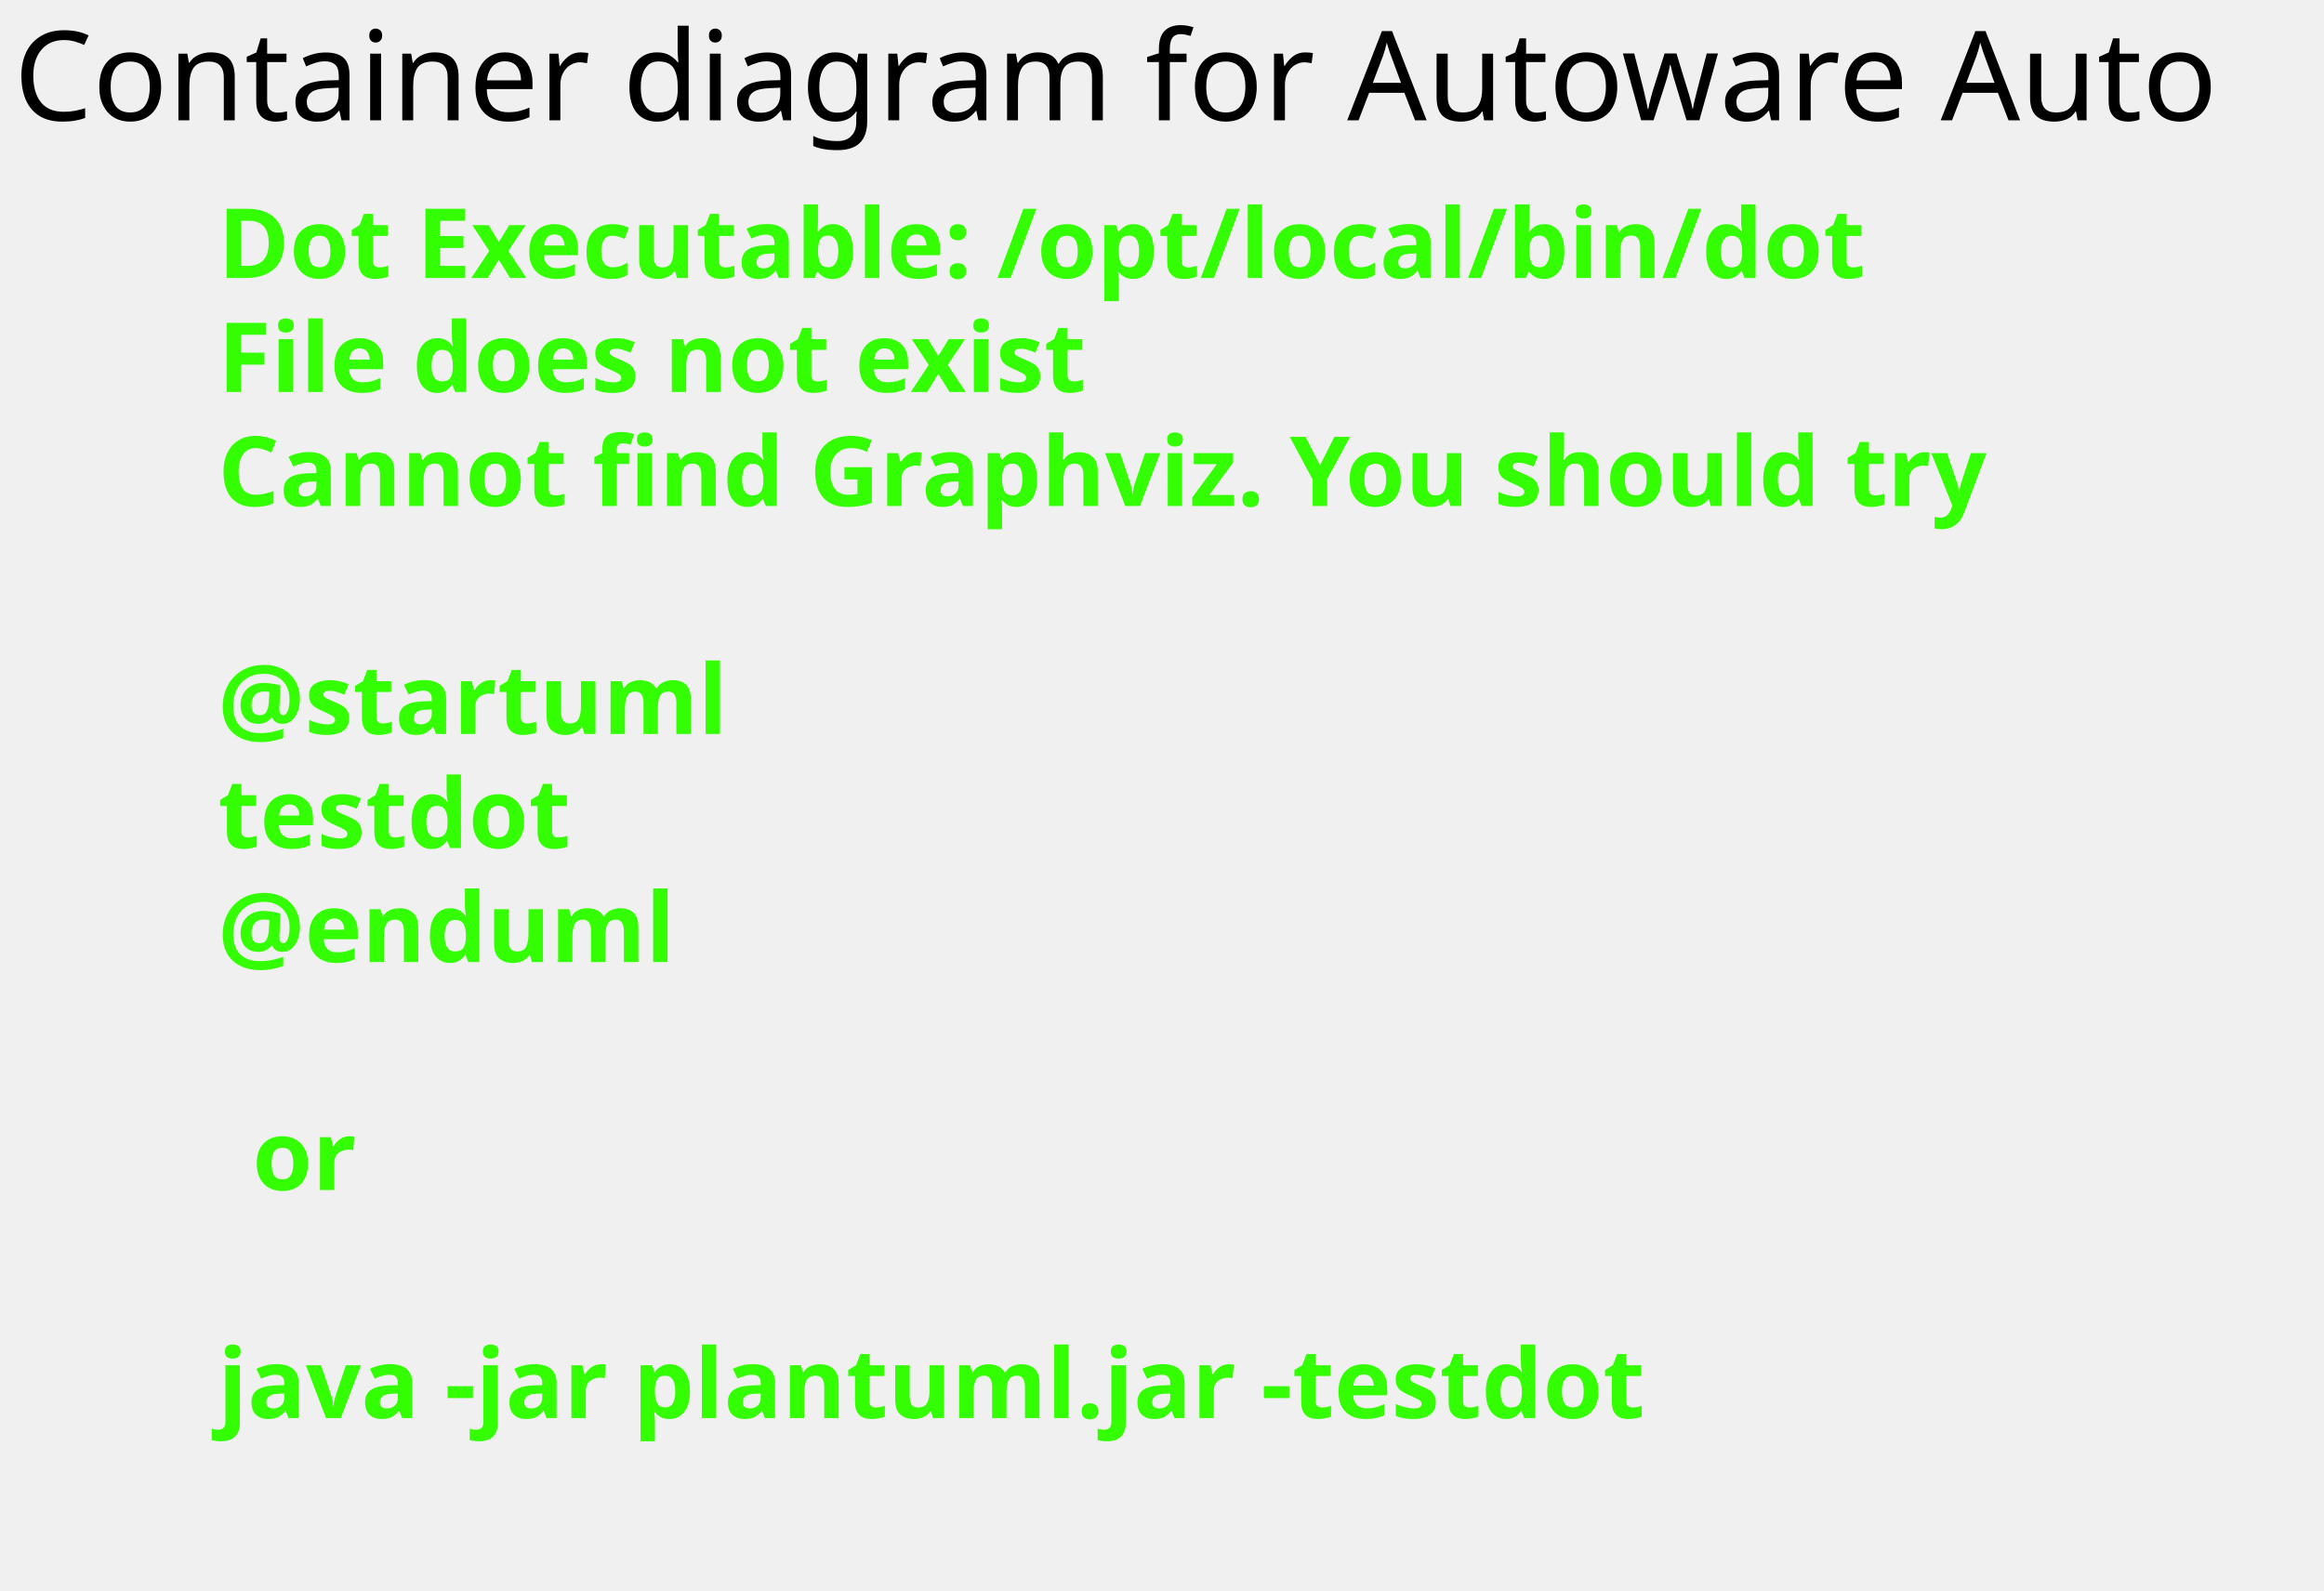
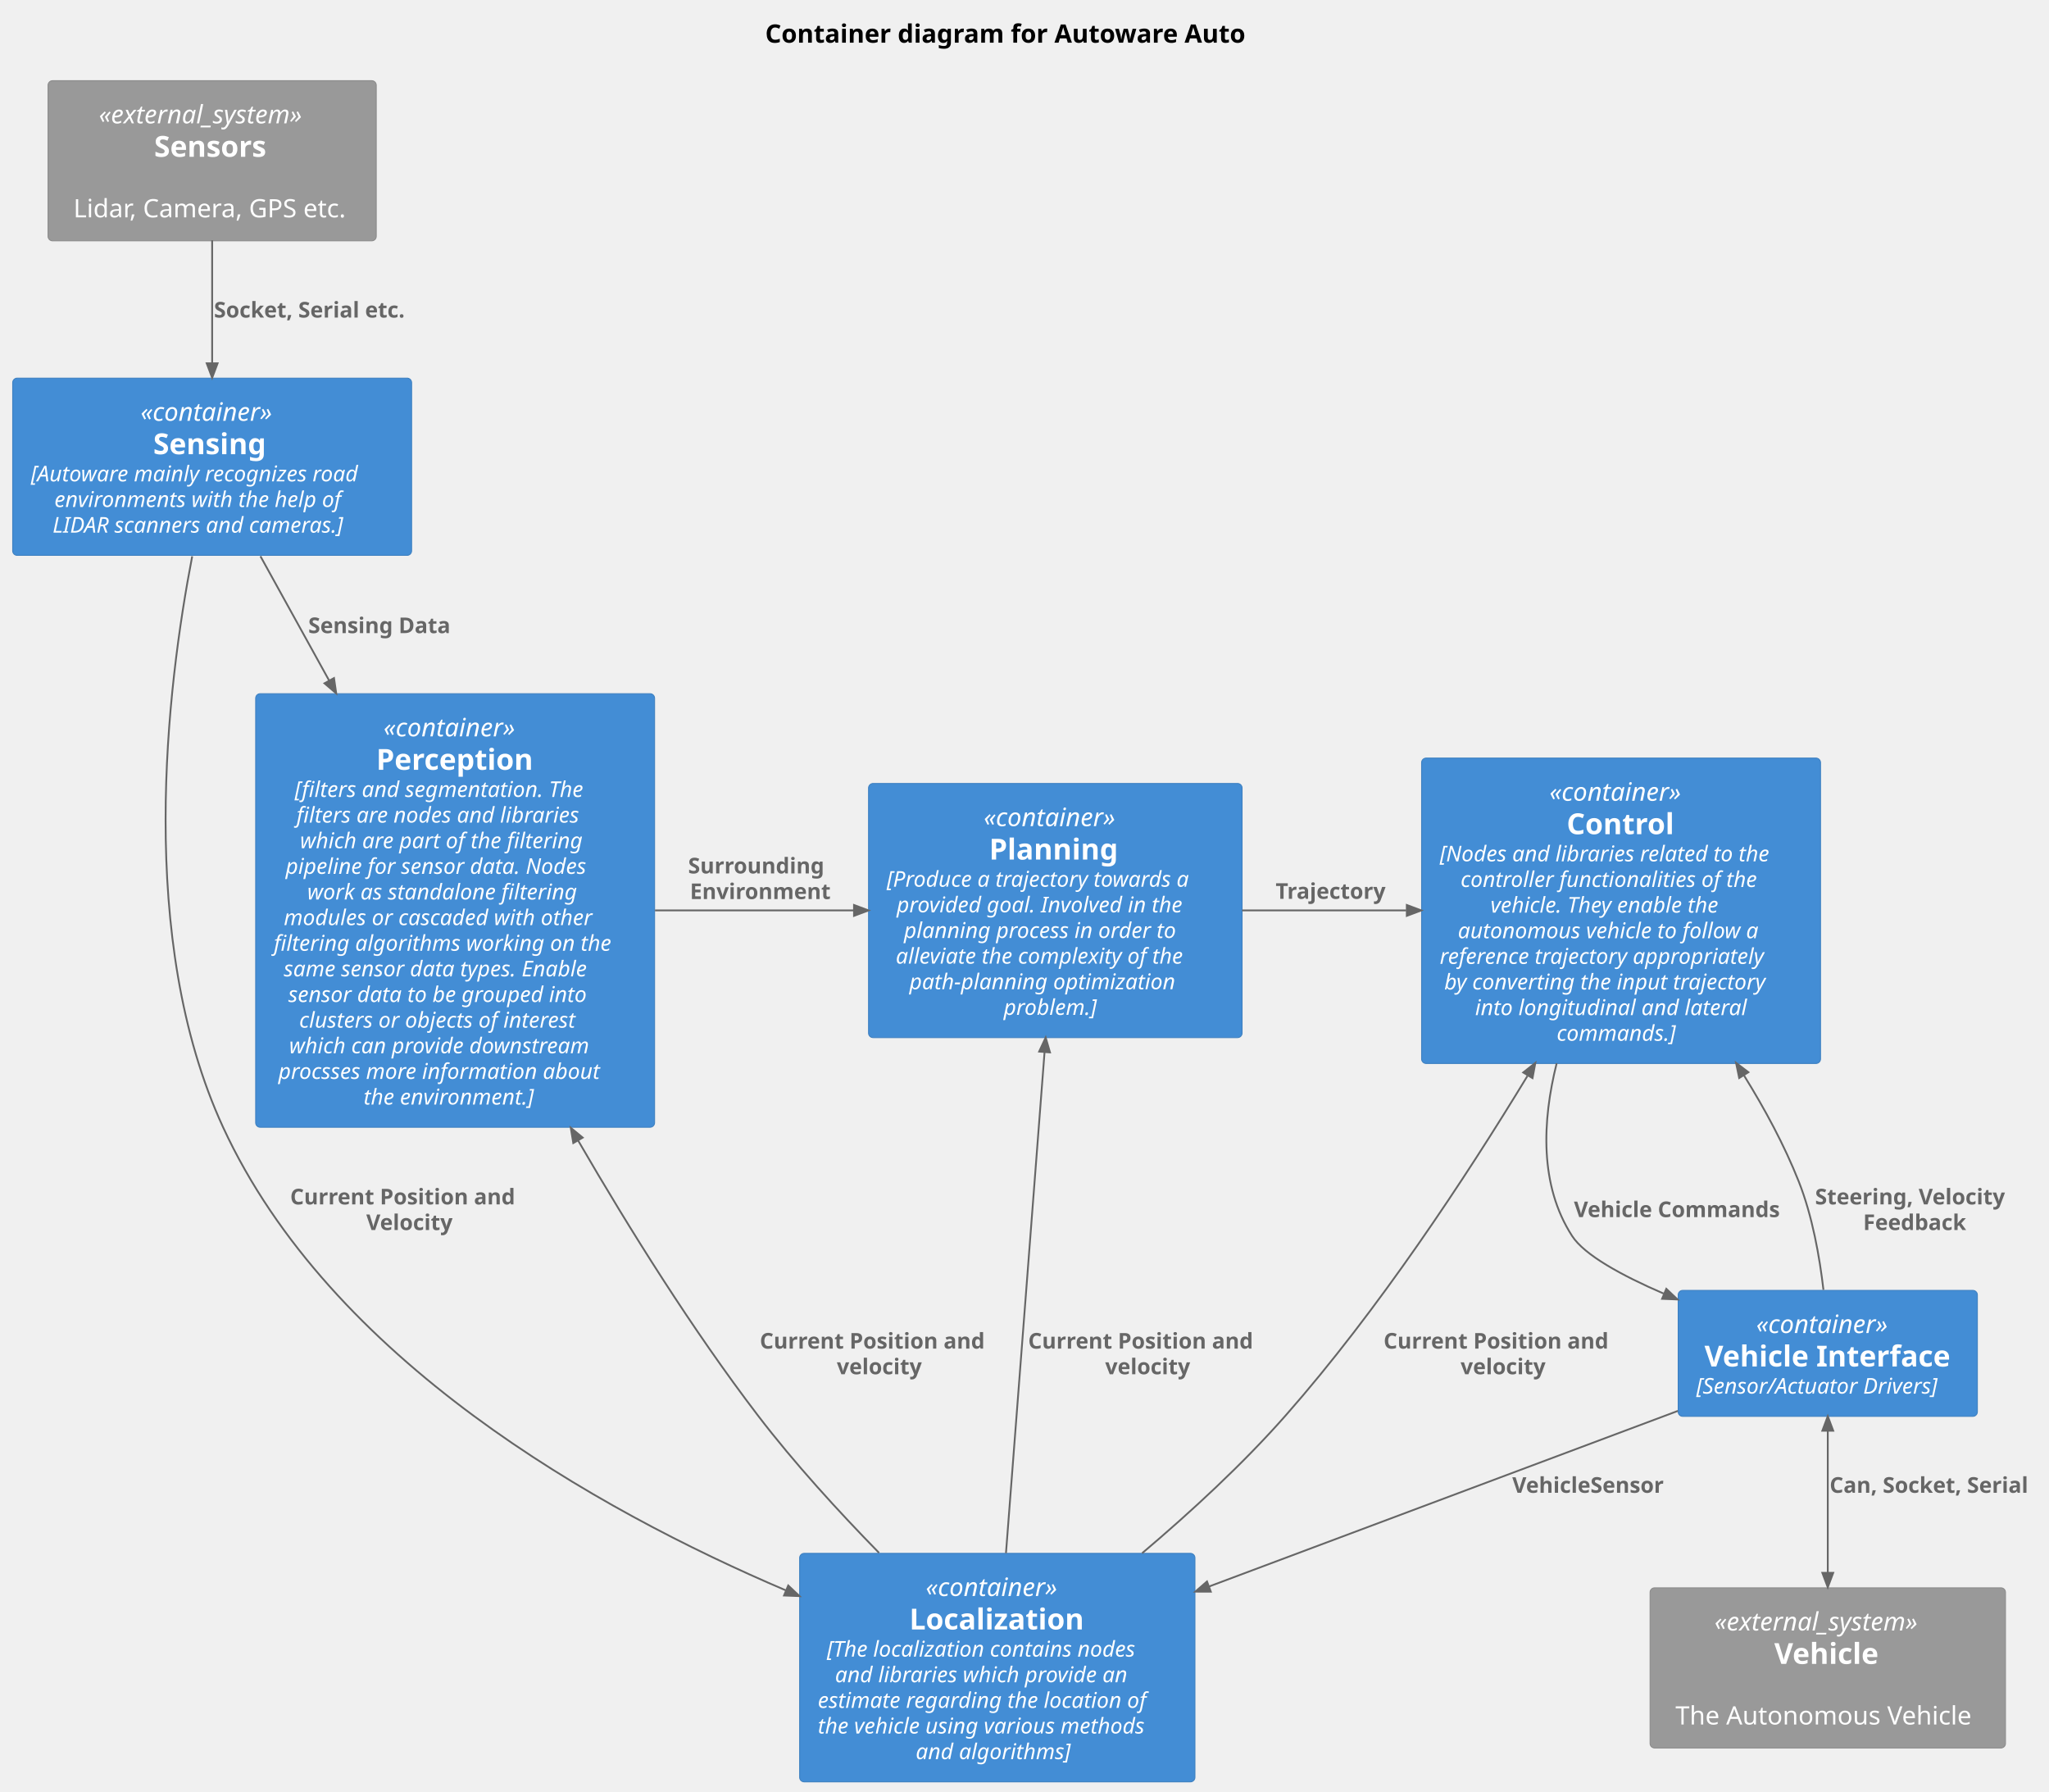
- <svg xmlns="http://www.w3.org/2000/svg" contentScriptType="application/ecmascript" contentStyleType="text/css" height="230px" preserveAspectRatio="none" style="width:336px;height:230px;background:#FFFFFF;" version="1.1" viewBox="0 0 336 230" width="336px" zoomAndPan="magnify">
+ <svg xmlns="http://www.w3.org/2000/svg" xmlns:xlink="http://www.w3.org/1999/xlink" contentStyleType="text/css" height="988px" preserveAspectRatio="none" style="width:1130px;height:988px;background:#FFFFFF;" version="1.1" viewBox="0 0 1130 988" width="1130px" zoomAndPan="magnify">
  <defs />
  <g>
-     <text fill="#000000" font-family="sans-serif" font-size="18" lengthAdjust="spacing" textLength="327" x="2" y="17.402">Container diagram for Autoware Auto</text>
-     <text fill="#33FF02" font-family="sans-serif" font-size="14" font-weight="bold" lengthAdjust="spacing" textLength="252" x="31.5" y="40.199">Dot Executable: /opt/local/bin/dot</text>
-     <text fill="#33FF02" font-family="sans-serif" font-size="14" font-weight="bold" lengthAdjust="spacing" textLength="134" x="31.5" y="56.688">File does not exist</text>
-     <text fill="#33FF02" font-family="sans-serif" font-size="14" font-weight="bold" lengthAdjust="spacing" textLength="268" x="31.5" y="73.176">Cannot find Graphviz. You should try</text>
-     <text fill="#33FF02" font-family="sans-serif" font-size="14" font-weight="bold" lengthAdjust="spacing" textLength="0" x="36.5" y="89.664" />
-     <text fill="#33FF02" font-family="sans-serif" font-size="14" font-weight="bold" lengthAdjust="spacing" textLength="74" x="31.5" y="106.152">@startuml</text>
-     <text fill="#33FF02" font-family="sans-serif" font-size="14" font-weight="bold" lengthAdjust="spacing" textLength="52" x="31.5" y="122.641">testdot</text>
-     <text fill="#33FF02" font-family="sans-serif" font-size="14" font-weight="bold" lengthAdjust="spacing" textLength="66" x="31.5" y="139.129">@enduml</text>
-     <text fill="#33FF02" font-family="sans-serif" font-size="14" font-weight="bold" lengthAdjust="spacing" textLength="0" x="36.5" y="155.617" />
-     <text fill="#33FF02" font-family="sans-serif" font-size="14" font-weight="bold" lengthAdjust="spacing" textLength="15" x="36.5" y="172.106">or</text>
-     <text fill="#33FF02" font-family="sans-serif" font-size="14" font-weight="bold" lengthAdjust="spacing" textLength="0" x="36.5" y="188.594" />
-     <text fill="#33FF02" font-family="sans-serif" font-size="14" font-weight="bold" lengthAdjust="spacing" textLength="220" x="31.5" y="205.082">java -jar plantuml.jar -testdot</text>
-     <text fill="#33FF02" font-family="sans-serif" font-size="14" font-weight="bold" lengthAdjust="spacing" textLength="0" x="36.5" y="221.57" />
+     <rect height="26.488" style="stroke:#00000000;stroke-width:1.0;fill:none;" width="282" x="417" y="5" />
+     <text fill="#000000" font-family="sans-serif" font-size="14" font-weight="bold" lengthAdjust="spacing" textLength="272" x="422" y="23.535">Container diagram for Autoware Auto</text>
+     <g id="elem_Sensing">
+       <a href="./ros2component" target="_top" title="./ros2component" xlink:actuate="onRequest" xlink:href="./ros2component" xlink:show="new" xlink:title="./ros2component" xlink:type="simple">
+         <rect fill="#438DD5" height="97.731" rx="2.5" ry="2.5" style="stroke:#3C7FC0;stroke-width:0.5;" width="220" x="7" y="208.488" />
+         <text fill="#FFFFFF" font-family="sans-serif" font-size="14" font-style="italic" lengthAdjust="spacing" textLength="79" x="77.5" y="232.023">«container»</text>
+         <text fill="#FFFFFF" font-family="sans-serif" font-size="16" font-weight="bold" lengthAdjust="spacing" textLength="65" x="84.5" y="250.445">Sensing</text>
+         <text fill="#FFFFFF" font-family="sans-serif" font-size="12" font-style="italic" lengthAdjust="spacing" textLength="196" x="17" y="265.422">[Autoware mainly recognizes road</text>
+         <text fill="#FFFFFF" font-family="sans-serif" font-size="12" font-style="italic" lengthAdjust="spacing" textLength="170" x="30" y="279.555">environments with the help of</text>
+         <text fill="#FFFFFF" font-family="sans-serif" font-size="12" font-style="italic" lengthAdjust="spacing" textLength="176" x="29" y="293.688">LIDAR scanners and cameras.]</text>
+       </a>
+     </g>
+     <g id="elem_Localization">
+       <a href="./ros2component" target="_top" title="./ros2component" xlink:actuate="onRequest" xlink:href="./ros2component" xlink:show="new" xlink:title="./ros2component" xlink:type="simple">
+         <rect fill="#438DD5" height="125.996" rx="2.5" ry="2.5" style="stroke:#3C7FC0;stroke-width:0.5;" width="218" x="441" y="856.488" />
+         <text fill="#FFFFFF" font-family="sans-serif" font-size="14" font-style="italic" lengthAdjust="spacing" textLength="79" x="510.5" y="880.023">«container»</text>
+         <text fill="#FFFFFF" font-family="sans-serif" font-size="16" font-weight="bold" lengthAdjust="spacing" textLength="97" x="501.5" y="898.445">Localization</text>
+         <text fill="#FFFFFF" font-family="sans-serif" font-size="12" font-style="italic" lengthAdjust="spacing" textLength="184" x="456" y="913.422">[The localization contains nodes</text>
+         <text fill="#FFFFFF" font-family="sans-serif" font-size="12" font-style="italic" lengthAdjust="spacing" textLength="175" x="460.5" y="927.555">and libraries which provide an</text>
+         <text fill="#FFFFFF" font-family="sans-serif" font-size="12" font-style="italic" lengthAdjust="spacing" textLength="194" x="451" y="941.688">estimate regarding the location of</text>
+         <text fill="#FFFFFF" font-family="sans-serif" font-size="12" font-style="italic" lengthAdjust="spacing" textLength="194" x="451" y="955.82">the vehicle using various methods</text>
+         <text fill="#FFFFFF" font-family="sans-serif" font-size="12" font-style="italic" lengthAdjust="spacing" textLength="90" x="505" y="969.953">and algorithms]</text>
+       </a>
+     </g>
+     <g id="elem_Perception">
+       <a href="./ros2component" target="_top" title="./ros2component" xlink:actuate="onRequest" xlink:href="./ros2component" xlink:show="new" xlink:title="./ros2component" xlink:type="simple">
+         <rect fill="#438DD5" height="239.059" rx="2.5" ry="2.5" style="stroke:#3C7FC0;stroke-width:0.5;" width="220" x="141" y="382.488" />
+         <text fill="#FFFFFF" font-family="sans-serif" font-size="14" font-style="italic" lengthAdjust="spacing" textLength="79" x="211.5" y="406.023">«container»</text>
+         <text fill="#FFFFFF" font-family="sans-serif" font-size="16" font-weight="bold" lengthAdjust="spacing" textLength="87" x="207.5" y="424.445">Perception</text>
+         <text fill="#FFFFFF" font-family="sans-serif" font-size="12" font-style="italic" lengthAdjust="spacing" textLength="173" x="162.5" y="439.422">[filters and segmentation. The</text>
+         <text fill="#FFFFFF" font-family="sans-serif" font-size="12" font-style="italic" lengthAdjust="spacing" textLength="171" x="163.5" y="453.555">filters are nodes and libraries</text>
+         <text fill="#FFFFFF" font-family="sans-serif" font-size="12" font-style="italic" lengthAdjust="spacing" textLength="167" x="165.5" y="467.688">which are part of the filtering</text>
+         <text fill="#FFFFFF" font-family="sans-serif" font-size="12" font-style="italic" lengthAdjust="spacing" textLength="183" x="157.5" y="481.82">pipeline for sensor data. Nodes</text>
+         <text fill="#FFFFFF" font-family="sans-serif" font-size="12" font-style="italic" lengthAdjust="spacing" textLength="159" x="169.5" y="495.953">work as standalone filtering</text>
+         <text fill="#FFFFFF" font-family="sans-serif" font-size="12" font-style="italic" lengthAdjust="spacing" textLength="185" x="156.5" y="510.086">modules or cascaded with other</text>
+         <text fill="#FFFFFF" font-family="sans-serif" font-size="12" font-style="italic" lengthAdjust="spacing" textLength="196" x="151" y="524.219">filtering algorithms working on the</text>
+         <text fill="#FFFFFF" font-family="sans-serif" font-size="12" font-style="italic" lengthAdjust="spacing" textLength="185" x="156.5" y="538.352">same sensor data types. Enable</text>
+         <text fill="#FFFFFF" font-family="sans-serif" font-size="12" font-style="italic" lengthAdjust="spacing" textLength="180" x="159" y="552.484">sensor data to be grouped into</text>
+         <text fill="#FFFFFF" font-family="sans-serif" font-size="12" font-style="italic" lengthAdjust="spacing" textLength="168" x="165" y="566.617">clusters or objects of interest</text>
+         <text fill="#FFFFFF" font-family="sans-serif" font-size="12" font-style="italic" lengthAdjust="spacing" textLength="179" x="159.5" y="580.75">which can provide downstream</text>
+         <text fill="#FFFFFF" font-family="sans-serif" font-size="12" font-style="italic" lengthAdjust="spacing" textLength="191" x="153.5" y="594.883">procsses more information about</text>
+         <text fill="#FFFFFF" font-family="sans-serif" font-size="12" font-style="italic" lengthAdjust="spacing" textLength="101" x="200.5" y="609.016">the environment.]</text>
+       </a>
+     </g>
+     <g id="elem_Planning">
+       <a href="./ros2component" target="_top" title="./ros2component" xlink:actuate="onRequest" xlink:href="./ros2component" xlink:show="new" xlink:title="./ros2component" xlink:type="simple">
+         <rect fill="#438DD5" height="140.129" rx="2.5" ry="2.5" style="stroke:#3C7FC0;stroke-width:0.5;" width="206" x="479" y="431.988" />
+         <text fill="#FFFFFF" font-family="sans-serif" font-size="14" font-style="italic" lengthAdjust="spacing" textLength="79" x="542.5" y="455.523">«container»</text>
+         <text fill="#FFFFFF" font-family="sans-serif" font-size="16" font-weight="bold" lengthAdjust="spacing" textLength="73" x="545.5" y="473.945">Planning</text>
+         <text fill="#FFFFFF" font-family="sans-serif" font-size="12" font-style="italic" lengthAdjust="spacing" textLength="182" x="489" y="488.922">[Produce a trajectory towards a</text>
+         <text fill="#FFFFFF" font-family="sans-serif" font-size="12" font-style="italic" lengthAdjust="spacing" textLength="171" x="494.5" y="503.055">provided goal. Involved in the</text>
+         <text fill="#FFFFFF" font-family="sans-serif" font-size="12" font-style="italic" lengthAdjust="spacing" textLength="163" x="498.5" y="517.188">planning process in order to</text>
+         <text fill="#FFFFFF" font-family="sans-serif" font-size="12" font-style="italic" lengthAdjust="spacing" textLength="172" x="494" y="531.32">alleviate the complexity of the</text>
+         <text fill="#FFFFFF" font-family="sans-serif" font-size="12" font-style="italic" lengthAdjust="spacing" textLength="157" x="501.5" y="545.453">path-planning optimization</text>
+         <text fill="#FFFFFF" font-family="sans-serif" font-size="12" font-style="italic" lengthAdjust="spacing" textLength="57" x="553.5" y="559.586">problem.]</text>
+       </a>
+     </g>
+     <g id="elem_Control">
+       <a href="./ros2component" target="_top" title="./ros2component" xlink:actuate="onRequest" xlink:href="./ros2component" xlink:show="new" xlink:title="./ros2component" xlink:type="simple">
+         <rect fill="#438DD5" height="168.394" rx="2.5" ry="2.5" style="stroke:#3C7FC0;stroke-width:0.5;" width="220" x="784" y="417.988" />
+         <text fill="#FFFFFF" font-family="sans-serif" font-size="14" font-style="italic" lengthAdjust="spacing" textLength="79" x="854.5" y="441.523">«container»</text>
+         <text fill="#FFFFFF" font-family="sans-serif" font-size="16" font-weight="bold" lengthAdjust="spacing" textLength="60" x="864" y="459.945">Control</text>
+         <text fill="#FFFFFF" font-family="sans-serif" font-size="12" font-style="italic" lengthAdjust="spacing" textLength="200" x="794" y="474.922">[Nodes and libraries related to the</text>
+         <text fill="#FFFFFF" font-family="sans-serif" font-size="12" font-style="italic" lengthAdjust="spacing" textLength="173" x="805.5" y="489.055">controller functionalities of the</text>
+         <text fill="#FFFFFF" font-family="sans-serif" font-size="12" font-style="italic" lengthAdjust="spacing" textLength="140" x="822" y="503.188">vehicle. They enable the</text>
+         <text fill="#FFFFFF" font-family="sans-serif" font-size="12" font-style="italic" lengthAdjust="spacing" textLength="176" x="804" y="517.32">autonomous vehicle to follow a</text>
+         <text fill="#FFFFFF" font-family="sans-serif" font-size="12" font-style="italic" lengthAdjust="spacing" textLength="196" x="794" y="531.453">reference trajectory appropriately</text>
+         <text fill="#FFFFFF" font-family="sans-serif" font-size="12" font-style="italic" lengthAdjust="spacing" textLength="191" x="796.5" y="545.586">by converting the input trajectory</text>
+         <text fill="#FFFFFF" font-family="sans-serif" font-size="12" font-style="italic" lengthAdjust="spacing" textLength="157" x="813.5" y="559.719">into longitudinal and lateral</text>
+         <text fill="#FFFFFF" font-family="sans-serif" font-size="12" font-style="italic" lengthAdjust="spacing" textLength="71" x="858.5" y="573.852">commands.]</text>
+       </a>
+     </g>
+     <g id="elem_VehicleInterface">
+       <a href="./ros2component" target="_top" title="./ros2component" xlink:actuate="onRequest" xlink:href="./ros2component" xlink:show="new" xlink:title="./ros2component" xlink:type="simple">
+         <rect fill="#438DD5" height="69.465" rx="2.5" ry="2.5" style="stroke:#3C7FC0;stroke-width:0.5;" width="165" x="925.5" y="711.488" />
+         <text fill="#FFFFFF" font-family="sans-serif" font-size="14" font-style="italic" lengthAdjust="spacing" textLength="79" x="968.5" y="735.023">«container»</text>
+         <text fill="#FFFFFF" font-family="sans-serif" font-size="16" font-weight="bold" lengthAdjust="spacing" textLength="136" x="940" y="753.445">Vehicle Interface</text>
+         <text fill="#FFFFFF" font-family="sans-serif" font-size="12" font-style="italic" lengthAdjust="spacing" textLength="145" x="935.5" y="768.422">[Sensor/Actuator Drivers]</text>
+       </a>
+     </g>
+     <g id="elem_Vehicle">
+       <rect fill="#999999" height="88.309" rx="2.5" ry="2.5" style="stroke:#8A8A8A;stroke-width:0.5;" width="196" x="910" y="875.488" />
+       <text fill="#FFFFFF" font-family="sans-serif" font-size="14" font-style="italic" lengthAdjust="spacing" textLength="125" x="945.5" y="899.023">«external_system»</text>
+       <text fill="#FFFFFF" font-family="sans-serif" font-size="16" font-weight="bold" lengthAdjust="spacing" textLength="59" x="978.5" y="917.445">Vehicle</text>
+       <text fill="#FFFFFF" font-family="sans-serif" font-size="14" lengthAdjust="spacing" textLength="4" x="1006" y="934.356"> </text>
+       <text fill="#FFFFFF" font-family="sans-serif" font-size="14" lengthAdjust="spacing" textLength="172" x="924" y="950.844">The Autonomous Vehicle</text>
+     </g>
+     <g id="elem_Sensors">
+       <rect fill="#999999" height="88.309" rx="2.5" ry="2.5" style="stroke:#8A8A8A;stroke-width:0.5;" width="181" x="26.5" y="44.488" />
+       <text fill="#FFFFFF" font-family="sans-serif" font-size="14" font-style="italic" lengthAdjust="spacing" textLength="125" x="54.5" y="68.023">«external_system»</text>
+       <text fill="#FFFFFF" font-family="sans-serif" font-size="16" font-weight="bold" lengthAdjust="spacing" textLength="64" x="85" y="86.445">Sensors</text>
+       <text fill="#FFFFFF" font-family="sans-serif" font-size="14" lengthAdjust="spacing" textLength="4" x="115" y="103.356"> </text>
+       <text fill="#FFFFFF" font-family="sans-serif" font-size="14" lengthAdjust="spacing" textLength="157" x="40.5" y="119.844">Lidar, Camera, GPS etc.</text>
+     </g>
+     <g id="link_Sensors_Sensing">
+       <path d="M117,132.498 C117,153.148 117,178.168 117,200.308 " fill="none" id="Sensors-to-Sensing" style="stroke:#666666;stroke-width:1.0;" />
+       <polygon fill="#666666" points="117,208.328,120,200.328,114,200.328,117,208.328" style="stroke:#666666;stroke-width:1.0;" />
+       <text fill="#666666" font-family="sans-serif" font-size="12" font-weight="bold" lengthAdjust="spacing" textLength="107" x="118" y="175.09">Socket, Serial etc.</text>
+     </g>
+     <g id="link_Sensing_Perception">
+       <path d="M143.63,306.688 C154.64,326.618 167.97,350.738 181.44,375.108 " fill="none" id="Sensing-to-Perception" style="stroke:#666666;stroke-width:1.0;" />
+       <polygon fill="#666666" points="185.43,382.328,184.197,373.874,178.942,376.769,185.43,382.328" style="stroke:#666666;stroke-width:1.0;" />
+       <text fill="#666666" font-family="sans-serif" font-size="12" font-weight="bold" lengthAdjust="spacing" textLength="82" x="170" y="349.09">Sensing Data</text>
+     </g>
+     <g id="link_Perception_Planning">
+       <path d="M361.22,501.988 C396.39,501.988 435.32,501.988 470.57,501.988 " fill="none" id="Perception-to-Planning" style="stroke:#666666;stroke-width:1.0;" />
+       <polygon fill="#666666" points="478.98,501.988,470.98,498.988,470.98,504.988,478.98,501.988" style="stroke:#666666;stroke-width:1.0;" />
+       <text fill="#666666" font-family="sans-serif" font-size="12" font-weight="bold" lengthAdjust="spacing" textLength="77" x="379.5" y="481.59">Surrounding</text>
+       <text fill="#666666" font-family="sans-serif" font-size="12" font-weight="bold" lengthAdjust="spacing" textLength="79" x="380.5" y="495.723">Environment</text>
+     </g>
+     <g id="link_Planning_Control">
+       <path d="M685.03,501.988 C713.99,501.988 745.71,501.988 775.5,501.988 " fill="none" id="Planning-to-Control" style="stroke:#666666;stroke-width:1.0;" />
+       <polygon fill="#666666" points="783.84,501.988,775.84,498.988,775.84,504.988,783.84,501.988" style="stroke:#666666;stroke-width:1.0;" />
+       <text fill="#666666" font-family="sans-serif" font-size="12" font-weight="bold" lengthAdjust="spacing" textLength="62" x="703.5" y="495.59">Trajectory</text>
+     </g>
+     <g id="link_Control_VehicleInterface">
+       <path d="M858.48,586.288 C850.49,618.188 848.97,653.588 867,681.488 C873.77,691.968 894.21,703.208 917.5,713.268 " fill="none" id="Control-to-VehicleInterface" style="stroke:#666666;stroke-width:1.0;" />
+       <polygon fill="#666666" points="925.15,716.498,918.948,710.621,916.613,716.148,925.15,716.498" style="stroke:#666666;stroke-width:1.0;" />
+       <text fill="#666666" font-family="sans-serif" font-size="12" font-weight="bold" lengthAdjust="spacing" textLength="119" x="868" y="671.09">Vehicle Commands</text>
+     </g>
+     <g id="link_VehicleInterface_Control">
+       <path d="M1005.61,711.198 C1003.49,693.008 999.51,670.478 992,651.488 C984.11,631.528 973.29,611.468 961.7,592.828 " fill="none" id="VehicleInterface-to-Control" style="stroke:#666666;stroke-width:1.0;" />
+       <polygon fill="#666666" points="957.41,586.028,959.141,594.395,964.216,591.194,957.41,586.028" style="stroke:#666666;stroke-width:1.0;" />
+       <text fill="#666666" font-family="sans-serif" font-size="12" font-weight="bold" lengthAdjust="spacing" textLength="107" x="1001" y="664.09">Steering, Velocity</text>
+       <text fill="#666666" font-family="sans-serif" font-size="12" font-weight="bold" lengthAdjust="spacing" textLength="58" x="1027.5" y="678.223">Feedback</text>
+     </g>
+     <g id="link_VehicleInterface_Vehicle">
+       <path d="M1008,789.088 C1008,812.598 1008,842.088 1008,866.968 " fill="none" id="VehicleInterface-Vehicle" style="stroke:#666666;stroke-width:1.0;" />
+       <polygon fill="#666666" points="1008,875.218,1011,867.218,1005,867.218,1008,875.218" style="stroke:#666666;stroke-width:1.0;" />
+       <polygon fill="#666666" points="1008,780.868,1005,788.868,1011,788.868,1008,780.868" style="stroke:#666666;stroke-width:1.0;" />
+       <text fill="#666666" font-family="sans-serif" font-size="12" font-weight="bold" lengthAdjust="spacing" textLength="113" x="1009" y="823.09">Can, Socket, Serial</text>
+     </g>
+     <g id="link_Sensing_Localization">
+       <path d="M106,306.728 C92.05,378.948 75.15,517.748 123,621.488 C182.19,749.808 328.58,832.228 433.44,876.918 " fill="none" id="Sensing-to-Localization" style="stroke:#666666;stroke-width:1.0;" />
+       <polygon fill="#666666" points="440.92,880.068,434.709,874.202,432.383,879.732,440.92,880.068" style="stroke:#666666;stroke-width:1.0;" />
+       <text fill="#666666" font-family="sans-serif" font-size="12" font-weight="bold" lengthAdjust="spacing" textLength="129" x="160" y="664.09">Current Position and</text>
+       <text fill="#666666" font-family="sans-serif" font-size="12" font-weight="bold" lengthAdjust="spacing" textLength="49" x="202" y="678.223">Velocity</text>
+     </g>
+     <g id="link_Localization_Perception">
+       <path d="M484.78,856.208 C462.43,833.388 438.03,806.698 418,780.488 C381.96,733.328 347.25,677.878 318.9,628.988 " fill="none" id="Localization-to-Perception" style="stroke:#666666;stroke-width:1.0;" />
+       <polygon fill="#666666" points="314.76,621.828,316.162,630.256,321.358,627.257,314.76,621.828" style="stroke:#666666;stroke-width:1.0;" />
+       <text fill="#666666" font-family="sans-serif" font-size="12" font-weight="bold" lengthAdjust="spacing" textLength="129" x="419" y="743.59">Current Position and</text>
+       <text fill="#666666" font-family="sans-serif" font-size="12" font-weight="bold" lengthAdjust="spacing" textLength="48" x="461.5" y="757.723">velocity</text>
+     </g>
+     <g id="link_Localization_Planning">
+       <path d="M554.78,856.378 C560.46,782.698 569.92,659.828 576.06,580.118 " fill="none" id="Localization-to-Planning" style="stroke:#666666;stroke-width:1.0;" />
+       <polygon fill="#666666" points="576.68,572.068,573.075,579.815,579.058,580.275,576.68,572.068" style="stroke:#666666;stroke-width:1.0;" />
+       <text fill="#666666" font-family="sans-serif" font-size="12" font-weight="bold" lengthAdjust="spacing" textLength="129" x="567" y="743.59">Current Position and</text>
+       <text fill="#666666" font-family="sans-serif" font-size="12" font-weight="bold" lengthAdjust="spacing" textLength="48" x="609.5" y="757.723">velocity</text>
+     </g>
+     <g id="link_Localization_Control">
+       <path d="M629.88,856.398 C656.48,833.898 685.33,807.368 709,780.488 C760.01,722.568 808.06,649.728 842.4,593.208 " fill="none" id="Localization-to-Control" style="stroke:#666666;stroke-width:1.0;" />
+       <polygon fill="#666666" points="846.73,586.048,840.029,591.348,845.166,594.448,846.73,586.048" style="stroke:#666666;stroke-width:1.0;" />
+       <text fill="#666666" font-family="sans-serif" font-size="12" font-weight="bold" lengthAdjust="spacing" textLength="129" x="763" y="743.59">Current Position and</text>
+       <text fill="#666666" font-family="sans-serif" font-size="12" font-weight="bold" lengthAdjust="spacing" textLength="48" x="805.5" y="757.723">velocity</text>
+     </g>
+     <g id="link_VehicleInterface_Localization">
+       <path d="M925.32,777.948 C853.19,804.958 747.72,844.448 666.94,874.698 " fill="none" id="VehicleInterface-to-Localization" style="stroke:#666666;stroke-width:1.0;" />
+       <polygon fill="#666666" points="659.2,877.598,667.744,877.611,665.645,871.99,659.2,877.598" style="stroke:#666666;stroke-width:1.0;" />
+       <text fill="#666666" font-family="sans-serif" font-size="12" font-weight="bold" lengthAdjust="spacing" textLength="86" x="834" y="823.09">VehicleSensor</text>
+     </g>
  </g>
</svg>
